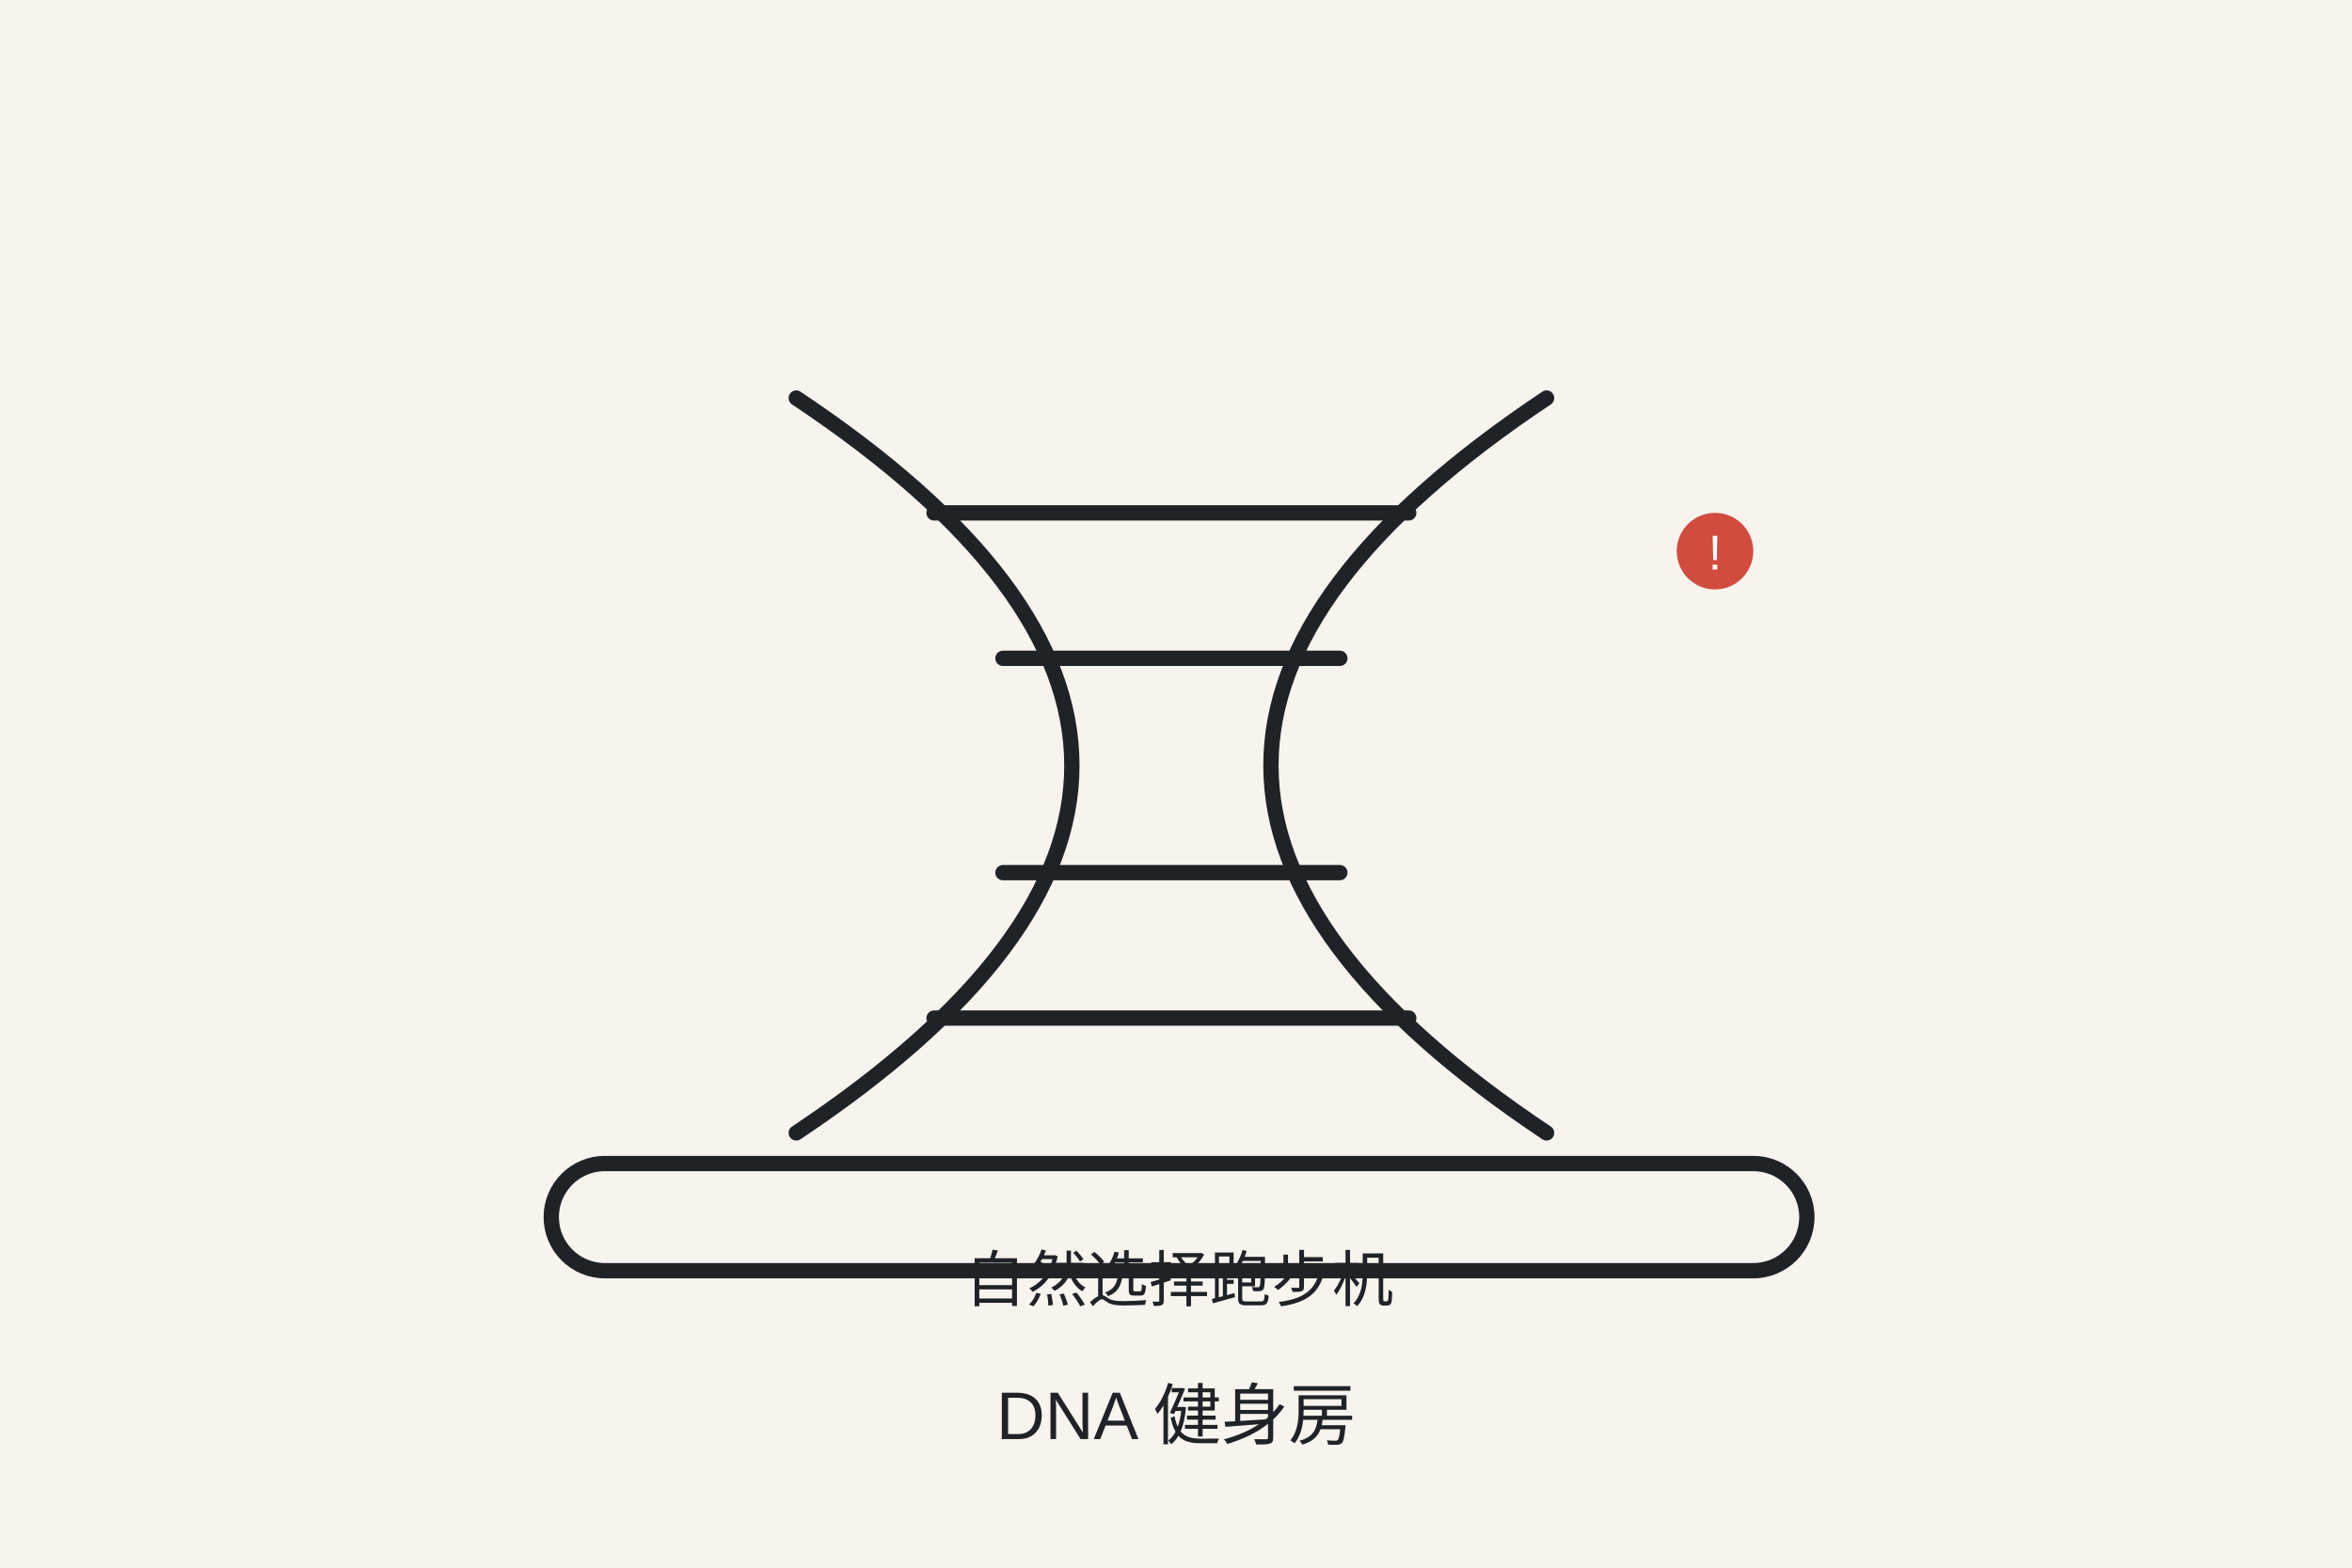
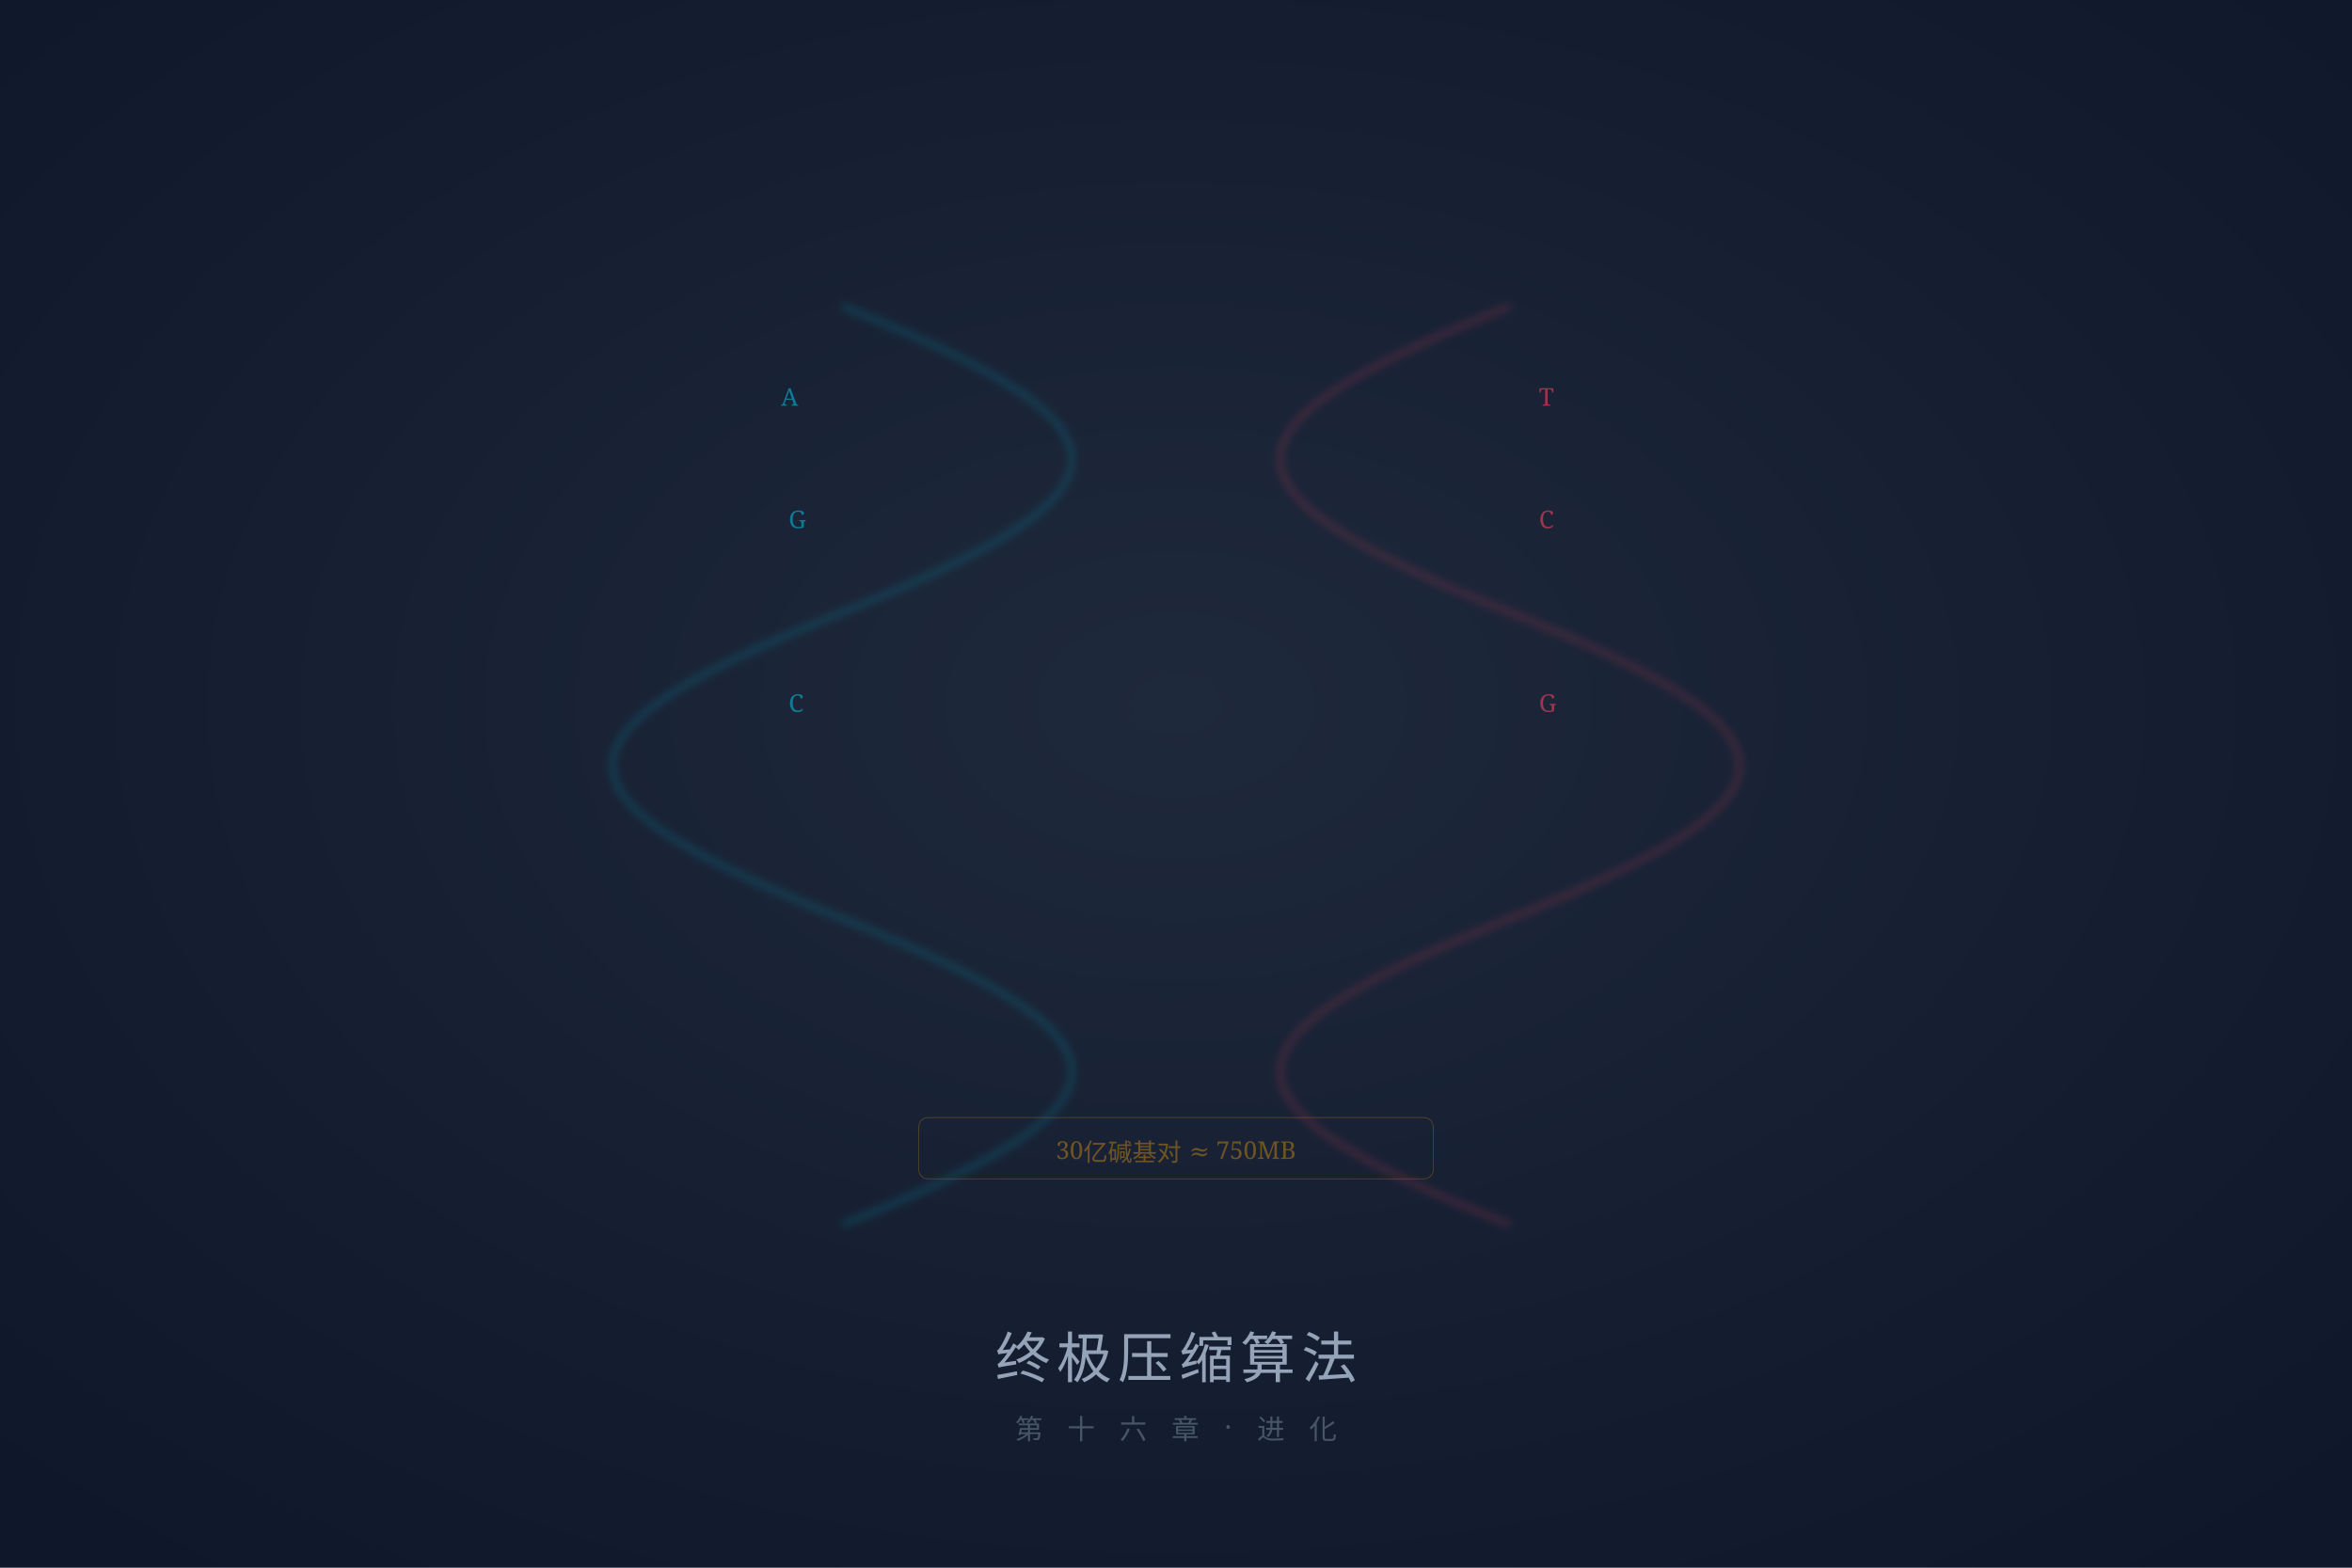
- <svg xmlns="http://www.w3.org/2000/svg" width="1536" height="1024" viewBox="0 0 1536 1024" role="img" aria-label="DNA 健身房">
-   <rect width="1536" height="1024" fill="#f7f3ed" />
-   <g fill="none" stroke="#1f2328" stroke-width="10" stroke-linecap="round" stroke-linejoin="round">
-     <path d="M520 260 C760 420 760 580 520 740M1010 260 C770 420 770 580 1010 740" />
-     <path d="M610 335h310M655 430h220M655 570h220M610 665h310" />
-     <rect x="360" y="760" width="820" height="70" rx="35" />
-     <circle cx="1120" cy="360" r="25" fill="#d14b3f" stroke="none" />
-     <text x="1120" y="372" text-anchor="middle" font-family="Arial, 'Microsoft YaHei', sans-serif" font-size="32" fill="white" stroke="none">!</text>
-     <text x="770" y="850" text-anchor="middle" font-family="Arial, 'Microsoft YaHei', sans-serif" font-size="40" fill="#1f2328" stroke="none">自然选择跑步机</text>
+ <svg xmlns="http://www.w3.org/2000/svg" width="1536" height="1024" viewBox="0 0 1536 1024" role="img" aria-label="终极压缩算法">
+   <defs>
+     <radialGradient id="bg" cx="50%" cy="45%" r="70%">
+       <stop offset="0%" stop-color="#1e293b" />
+       <stop offset="100%" stop-color="#0f172a" />
+     </radialGradient>
+     <linearGradient id="dnaGrad" x1="0" y1="0" x2="1" y2="0">
+       <stop offset="0%" stop-color="#06b6d4" stop-opacity="0.8" />
+       <stop offset="50%" stop-color="#f59e0b" stop-opacity="0.6" />
+       <stop offset="100%" stop-color="#f43f5e" stop-opacity="0.8" />
+     </linearGradient>
+     <filter id="glow">
+       <feGaussianBlur stdDeviation="3" />
+     </filter>
+   </defs>
+   <rect width="1536" height="1024" fill="url(#bg)" />
+   <path d="M550 200 C750 280, 750 320, 550 400 C350 480, 350 520, 550 600 C750 680, 750 720, 550 800" fill="none" stroke="#06b6d4" stroke-width="2" opacity="0.4" filter="url(#glow)" />
+   <path d="M986 200 C786 280, 786 320, 986 400 C1186 480, 1186 520, 986 600 C786 680, 786 720, 986 800" fill="none" stroke="#f43f5e" stroke-width="2" opacity="0.4" filter="url(#glow)" />
+   <g stroke="url(#dnaGrad)" stroke-width="1.5" opacity="0.5">
+     <line x1="570" y1="260" x2="962" y2="260" />
+     <line x1="544" y1="340" x2="980" y2="340" />
+     <line x1="544" y1="460" x2="980" y2="460" />
+     <line x1="570" y1="540" x2="962" y2="540" />
+     <line x1="570" y1="660" x2="962" y2="660" />
+     <line x1="544" y1="740" x2="980" y2="740" />
  </g>
-   <text x="768" y="940" text-anchor="middle" font-family="Arial, 'Microsoft YaHei', sans-serif" font-size="44" fill="#1f2328">DNA 健身房</text>
+   <text x="510" y="265" font-family="'Georgia', serif" font-size="16" fill="#06b6d4" opacity="0.6">A</text>
+   <text x="1005" y="265" font-family="'Georgia', serif" font-size="16" fill="#f43f5e" opacity="0.6">T</text>
+   <text x="515" y="345" font-family="'Georgia', serif" font-size="16" fill="#06b6d4" opacity="0.6">G</text>
+   <text x="1005" y="345" font-family="'Georgia', serif" font-size="16" fill="#f43f5e" opacity="0.6">C</text>
+   <text x="515" y="465" font-family="'Georgia', serif" font-size="16" fill="#06b6d4" opacity="0.6">C</text>
+   <text x="1005" y="465" font-family="'Georgia', serif" font-size="16" fill="#f43f5e" opacity="0.6">G</text>
+   <rect x="600" y="730" width="336" height="40" rx="6" fill="none" stroke="#f59e0b" stroke-width="0.5" opacity="0.3" />
+   <text x="768" y="757" text-anchor="middle" font-family="'Noto Serif SC', 'Songti SC', serif" font-size="16" fill="#f59e0b" opacity="0.4">30亿碱基对 ≈ 750MB</text>
+   <text x="768" y="900" text-anchor="middle" font-family="'Noto Serif SC', 'Songti SC', serif" font-size="36" fill="#94a3b8" letter-spacing="4">终极压缩算法</text>
+   <text x="768" y="940" text-anchor="middle" font-family="'Noto Serif SC', 'Songti SC', serif" font-size="18" fill="#475569" letter-spacing="6">第 十 六 章 · 进 化</text>
</svg>
